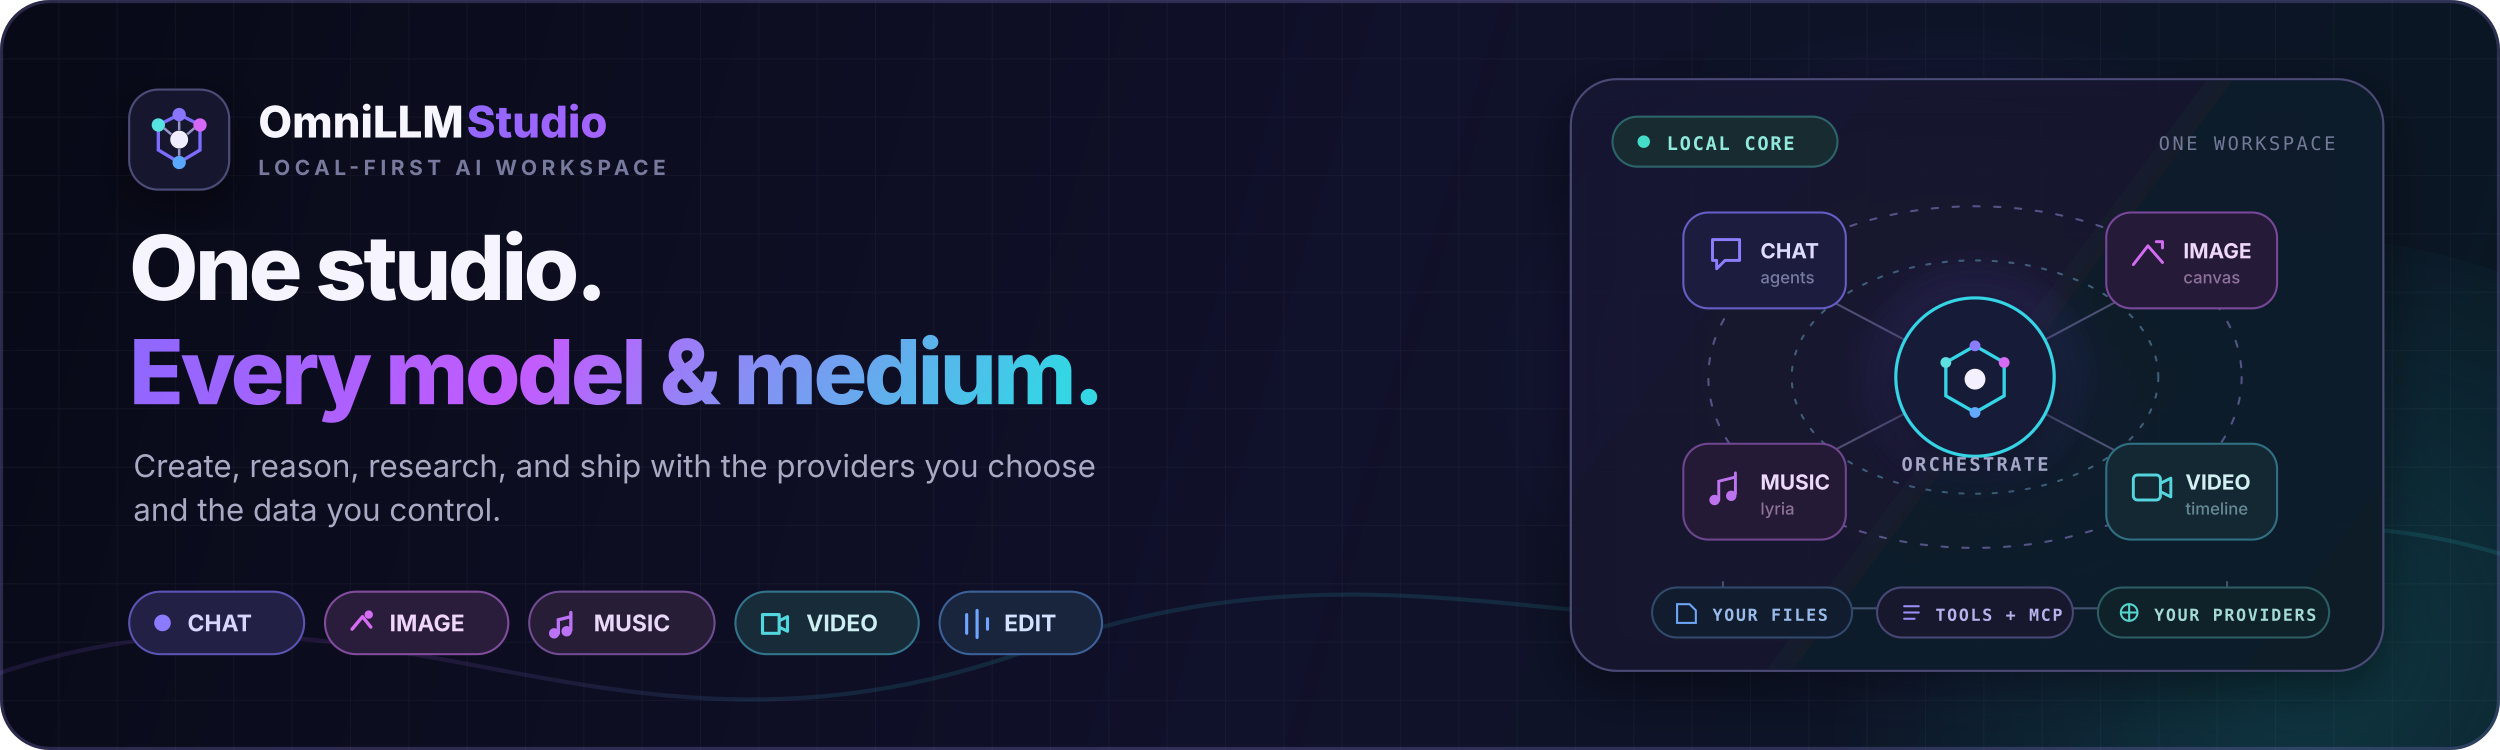
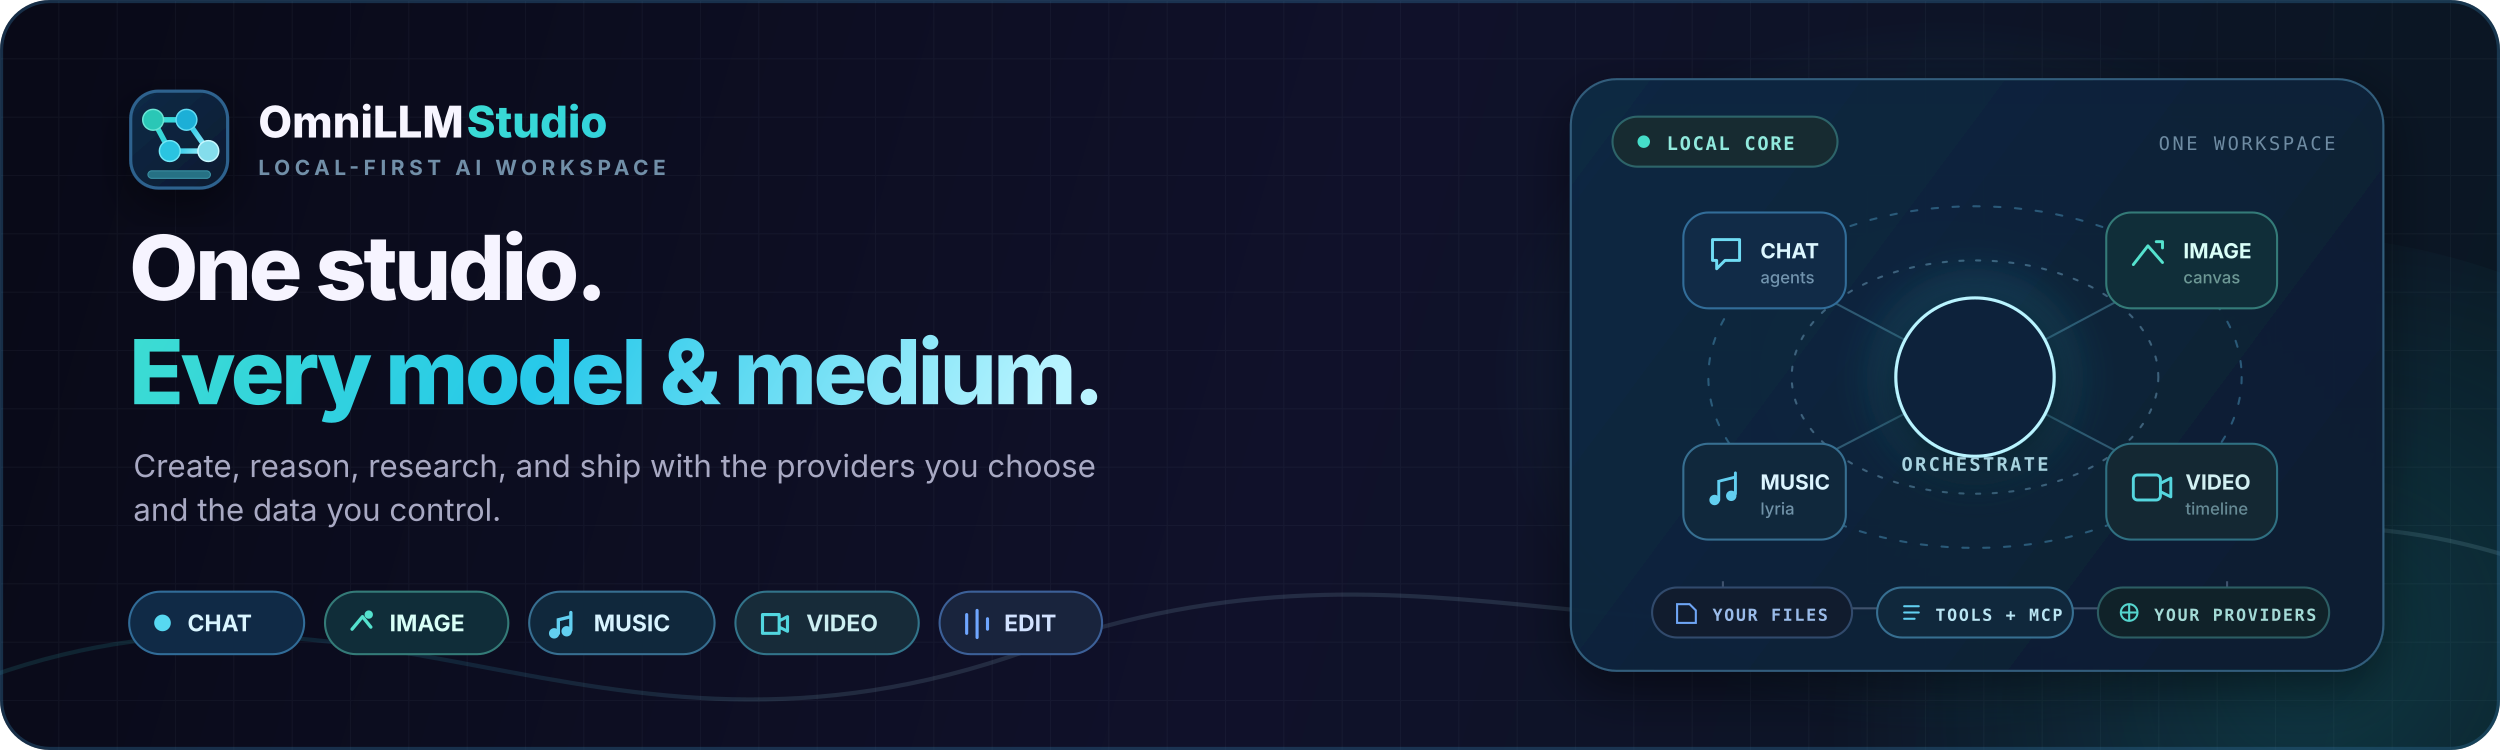
<svg xmlns="http://www.w3.org/2000/svg" viewBox="0 0 1200 360" fill="none" role="img" aria-labelledby="title desc">
  <defs>
    <linearGradient id="bg" x1="34" y1="18" x2="1168" y2="348" gradientUnits="userSpaceOnUse">
      <stop stop-color="#090A18" />
      <stop offset="0.52" stop-color="#10112A" />
      <stop offset="1" stop-color="#0A1723" />
    </linearGradient>
    <linearGradient id="brand" x1="64" y1="48" x2="460" y2="270" gradientUnits="userSpaceOnUse">
-       <stop stop-color="#7C6CFF" />
-       <stop offset="0.5" stop-color="#C35BFF" />
-       <stop offset="1" stop-color="#34D5E5" />
+       <stop stop-color="#42E2CB" />
+       <stop offset="0.52" stop-color="#27C9EA" />
+       <stop offset="1" stop-color="#B9F4FF" />
    </linearGradient>
    <linearGradient id="panel" x1="762" y1="40" x2="1137" y2="320" gradientUnits="userSpaceOnUse">
-       <stop stop-color="#171832" stop-opacity="0.96" />
-       <stop offset="1" stop-color="#0C1B27" stop-opacity="0.96" />
+       <stop stop-color="#102943" stop-opacity="0.98" />
+       <stop offset="1" stop-color="#081B30" stop-opacity="0.98" />
    </linearGradient>
    <radialGradient id="glowA" cx="0" cy="0" r="1" gradientTransform="translate(934 180) rotate(90) scale(171 218)" gradientUnits="userSpaceOnUse">
-       <stop stop-color="#704CFF" stop-opacity="0.26" />
-       <stop offset="1" stop-color="#704CFF" stop-opacity="0" />
+       <stop stop-color="#20BBD5" stop-opacity="0.24" />
+       <stop offset="1" stop-color="#20BBD5" stop-opacity="0" />
    </radialGradient>
    <radialGradient id="glowB" cx="0" cy="0" r="1" gradientTransform="translate(1112 316) rotate(-132) scale(215 250)" gradientUnits="userSpaceOnUse">
      <stop stop-color="#21D4D8" stop-opacity="0.17" />
      <stop offset="1" stop-color="#21D4D8" stop-opacity="0" />
    </radialGradient>
    <pattern id="grid" width="28" height="28" patternUnits="userSpaceOnUse">
      <path d="M28 0H0V28" stroke="#9BA3C7" stroke-opacity="0.055" />
    </pattern>
    <filter id="shadow" x="-30%" y="-30%" width="160%" height="170%">
      <feDropShadow dx="0" dy="8" stdDeviation="12" flood-color="#00020A" flood-opacity="0.48" />
    </filter>
    <filter id="softGlow" x="-70%" y="-70%" width="240%" height="240%">
      <feGaussianBlur stdDeviation="8" />
    </filter>
+     <filter id="iconDepth" x="-45%" y="-45%" width="190%" height="210%">
+       <feDropShadow dx="0" dy="2" stdDeviation="2.5" flood-color="#020812" flood-opacity="0.58" />
+     </filter>
+     <linearGradient id="iconTile" x1="4" y1="2" x2="44" y2="48" gradientUnits="userSpaceOnUse">
+       <stop stop-color="#102A46" />
+       <stop offset="1" stop-color="#071A30" />
+     </linearGradient>
+     <linearGradient id="iconLine" x1="10" y1="13" x2="39" y2="32" gradientUnits="userSpaceOnUse">
+       <stop stop-color="#42E2CB" />
+       <stop offset="0.55" stop-color="#2CCBE7" />
+       <stop offset="1" stop-color="#B9F4FF" />
+     </linearGradient>
+     <radialGradient id="nodeMint" cx="0" cy="0" r="1" gradientTransform="translate(10.5 11.5) rotate(48) scale(10)">
+       <stop stop-color="#75F4DF" />
+       <stop offset="1" stop-color="#2BC7B6" />
+     </radialGradient>
+     <radialGradient id="nodeCyan" cx="0" cy="0" r="1" gradientTransform="translate(27 11.5) rotate(50) scale(10)">
+       <stop stop-color="#6FE9FF" />
+       <stop offset="1" stop-color="#1DAFD7" />
+     </radialGradient>
+     <radialGradient id="nodeAqua" cx="0" cy="0" r="1" gradientTransform="translate(18 26) rotate(50) scale(10)">
+       <stop stop-color="#83F0FF" />
+       <stop offset="1" stop-color="#2CC4E1" />
+     </radialGradient>
+     <radialGradient id="nodeIce" cx="0" cy="0" r="1" gradientTransform="translate(36 26) rotate(50) scale(11)">
+       <stop stop-color="#ECFDFF" />
+       <stop offset="1" stop-color="#84DDEC" />
+     </radialGradient>
+     <symbol id="networkGlyph" viewBox="0 0 48 48">
+       <path d="M11.5 14.5H27.5M11.5 14.5L19.5 29.5M27.5 14.5L38 29.5M19.5 29.5H38" stroke="url(#iconLine)" stroke-width="2.6" stroke-linecap="round" stroke-linejoin="round" />
+       <circle cx="11.5" cy="14.5" r="5" fill="url(#nodeMint)" stroke="#6BE7D6" stroke-width="0.7" />
+       <circle cx="27.5" cy="14.5" r="5" fill="url(#nodeCyan)" stroke="#63DDF4" stroke-width="0.7" />
+       <circle cx="19.5" cy="29.5" r="5" fill="url(#nodeAqua)" stroke="#72E8F7" stroke-width="0.7" />
+       <circle cx="38" cy="29.5" r="5" fill="url(#nodeIce)" stroke="#C9F8FF" stroke-width="0.7" />
+       <rect x="9" y="39" width="30" height="3.6" rx="1.8" fill="#287184" stroke="#3B92A5" stroke-width="0.5" />
+     </symbol>
+     <symbol id="appIconMark" viewBox="0 0 48 48">
+       <rect x="0.75" y="0.75" width="46.5" height="46.5" rx="13.25" fill="url(#iconTile)" stroke="#2D628E" stroke-width="1.5" />
+       <use href="#networkGlyph" />
+     </symbol>
    <clipPath id="frameClip">
      <rect width="1200" height="360" rx="24" />
    </clipPath>
  </defs>
  <g clip-path="url(#frameClip)">
    <rect width="1200" height="360" fill="url(#bg)" />
    <rect width="1200" height="360" fill="url(#grid)" />
    <ellipse cx="928" cy="180" rx="230" ry="190" fill="url(#glowA)" />
    <ellipse cx="1088" cy="322" rx="270" ry="210" fill="url(#glowB)" />
    <path d="M-24 332C174 250 282 388 494 312C690 242 798 340 996 275C1088 245 1155 246 1235 278" stroke="url(#brand)" stroke-opacity="0.12" stroke-width="2" />
  </g>
-   <rect x="0.75" y="0.75" width="1198.5" height="358.5" rx="23.25" stroke="#8178C9" stroke-opacity="0.28" stroke-width="1.5" />
+   <rect x="0.75" y="0.75" width="1198.5" height="358.5" rx="23.25" stroke="#2D6B94" stroke-opacity="0.38" stroke-width="1.5" />
  <g transform="translate(62 43)">
    <g filter="url(#shadow)">
-       <rect width="48" height="48" rx="14" fill="#15182E" stroke="#4C4E78" />
-       <path d="M14 17L24 12L34 17V29L24 35L14 29V17Z" stroke="url(#brand)" stroke-width="1.6" />
-       <circle cx="14" cy="17" r="3.2" fill="#55E4DF" />
-       <circle cx="24" cy="12" r="3.2" fill="#8A75FF" />
-       <circle cx="34" cy="17" r="3.2" fill="#D567F7" />
-       <circle cx="24" cy="35" r="3.2" fill="#5AA7FF" />
-       <circle cx="24" cy="24" r="4.3" fill="#F0EDFF" />
-       <path d="M16.7 18.5L20.2 21.5M31.3 18.5L27.8 21.5M24 15.2V19.5M24 28.5V31.8" stroke="#9794C9" stroke-width="1.2" />
+       <use href="#appIconMark" width="48" height="48" />
    </g>
    <text x="62" y="23" font-family="Inter, ui-sans-serif, system-ui, -apple-system, Segoe UI, sans-serif" font-size="21" font-weight="760" fill="#F7F5FF">OmniLLM</text>
    <text x="162" y="23" font-family="Inter, ui-sans-serif, system-ui, -apple-system, Segoe UI, sans-serif" font-size="21" font-weight="760" fill="url(#brand)">Studio</text>
-     <text x="62" y="41" font-family="Inter, ui-sans-serif, system-ui, -apple-system, Segoe UI, sans-serif" font-size="10" font-weight="650" letter-spacing="2.2" fill="#777A9D">LOCAL-FIRST AI WORKSPACE</text>
+     <text x="62" y="41" font-family="Inter, ui-sans-serif, system-ui, -apple-system, Segoe UI, sans-serif" font-size="10" font-weight="650" letter-spacing="2.2" fill="#718FA8">LOCAL-FIRST AI WORKSPACE</text>
  </g>
  <text x="62" y="144" font-family="Inter, ui-sans-serif, system-ui, -apple-system, Segoe UI, sans-serif" font-size="43" font-weight="780" letter-spacing="-1.6" fill="#F6F4FF">One studio.</text>
  <text x="62" y="194" font-family="Inter, ui-sans-serif, system-ui, -apple-system, Segoe UI, sans-serif" font-size="43" font-weight="780" letter-spacing="-1.6" fill="url(#brand)">Every model &amp; medium.</text>
  <text x="64" y="229" font-family="Inter, ui-sans-serif, system-ui, -apple-system, Segoe UI, sans-serif" font-size="15" fill="#A8A9C3">Create, reason, research, and ship with the providers you choose</text>
  <text x="64" y="250" font-family="Inter, ui-sans-serif, system-ui, -apple-system, Segoe UI, sans-serif" font-size="15" fill="#A8A9C3">and the data you control.</text>
  <g transform="translate(62 284)" font-family="Inter, ui-sans-serif, system-ui, -apple-system, Segoe UI, sans-serif" font-size="11" font-weight="650">
    <g>
-       <rect width="84" height="30" rx="15" fill="#222044" stroke="#5A55B3" />
-       <circle cx="16" cy="15" r="4" fill="#8B7BFF" />
-       <text x="28" y="19" fill="#D9D5FF">CHAT</text>
+       <rect width="84" height="30" rx="15" fill="#102A46" stroke="#316C98" />
+       <circle cx="16" cy="15" r="4" fill="#57D8F1" />
+       <text x="28" y="19" fill="#D9F5FF">CHAT</text>
    </g>
    <g transform="translate(94)">
-       <rect width="88" height="30" rx="15" fill="#2A1D3B" stroke="#814C9B" />
-       <path d="M13 18L18 12L22 17" stroke="#D66CF4" stroke-width="1.6" stroke-linecap="round" stroke-linejoin="round" />
-       <circle cx="21" cy="11" r="2" fill="#D66CF4" />
-       <text x="31" y="19" fill="#F0D6FA">IMAGE</text>
+       <rect width="88" height="30" rx="15" fill="#102D39" stroke="#347B78" />
+       <path d="M13 18L18 12L22 17" stroke="#55E2CE" stroke-width="1.6" stroke-linecap="round" stroke-linejoin="round" />
+       <circle cx="21" cy="11" r="2" fill="#55E2CE" />
+       <text x="31" y="19" fill="#D9FFF7">IMAGE</text>
    </g>
    <g transform="translate(192)">
-       <rect width="89" height="30" rx="15" fill="#271D37" stroke="#704C92" />
-       <path d="M20 10V18.5M20 12L14 13.5V20" stroke="#BB72F4" stroke-width="1.6" stroke-linecap="round" />
-       <circle cx="12" cy="20" r="2.5" fill="#BB72F4" />
-       <circle cx="18" cy="19" r="2.5" fill="#BB72F4" />
-       <text x="31" y="19" fill="#EAD8F9">MUSIC</text>
+       <rect width="89" height="30" rx="15" fill="#10283C" stroke="#376F91" />
+       <path d="M20 10V18.5M20 12L14 13.5V20" stroke="#62CFF0" stroke-width="1.6" stroke-linecap="round" />
+       <circle cx="12" cy="20" r="2.5" fill="#62CFF0" />
+       <circle cx="18" cy="19" r="2.5" fill="#62CFF0" />
+       <text x="31" y="19" fill="#D8F4FF">MUSIC</text>
    </g>
    <g transform="translate(291)">
      <rect width="88" height="30" rx="15" fill="#172B39" stroke="#32748A" />
      <path d="M13 11H21V20H13V11ZM21 14L25 12V19L21 17" stroke="#52D6DF" stroke-width="1.5" stroke-linejoin="round" />
      <text x="34" y="19" fill="#CDEFF2">VIDEO</text>
    </g>
    <g transform="translate(389)">
      <rect width="78" height="30" rx="15" fill="#19243D" stroke="#3C6098" />
      <path d="M13 11V20M18 9V22M23 13V18" stroke="#6FA6FF" stroke-width="1.5" stroke-linecap="round" />
      <text x="31" y="19" fill="#D2E2FF">EDIT</text>
    </g>
  </g>
  <g filter="url(#shadow)">
-     <rect x="754" y="38" width="390" height="284" rx="22" fill="url(#panel)" stroke="#4B4A76" />
+     <rect x="754" y="38" width="390" height="284" rx="22" fill="url(#panel)" stroke="#315D7B" />
  </g>
  <rect x="774" y="56" width="108" height="24" rx="12" fill="#172B31" stroke="#2D6469" />
  <circle cx="789" cy="68" r="3" fill="#45DDC9" />
  <text x="800" y="72" font-family="ui-monospace, SFMono-Regular, Consolas, monospace" font-size="9" font-weight="700" letter-spacing="0.8" fill="#91E9DD">LOCAL CORE</text>
-   <text x="1121" y="72" text-anchor="end" font-family="ui-monospace, SFMono-Regular, Consolas, monospace" font-size="9" letter-spacing="1.2" fill="#737998">ONE WORKSPACE</text>
+   <text x="1121" y="72" text-anchor="end" font-family="ui-monospace, SFMono-Regular, Consolas, monospace" font-size="9" letter-spacing="1.2" fill="#6E8BA2">ONE WORKSPACE</text>
  <g opacity="0.72" stroke-linecap="round">
-     <ellipse cx="948" cy="181" rx="128" ry="82" stroke="#6E69A8" stroke-dasharray="3 7" />
+     <ellipse cx="948" cy="181" rx="128" ry="82" stroke="#356F91" stroke-dasharray="3 7" />
    <ellipse cx="948" cy="181" rx="88" ry="56" stroke="#4F7894" stroke-dasharray="2 6" />
-     <path d="M948 181L844 126M948 181L1051 126M948 181L844 235M948 181L1051 235" stroke="#62658C" />
+     <path d="M948 181L844 126M948 181L1051 126M948 181L844 235M948 181L1051 235" stroke="#3A6D86" />
  </g>
-   <circle cx="948" cy="181" r="52" fill="#6F55F5" fill-opacity="0.12" filter="url(#softGlow)" />
+   <circle cx="948" cy="181" r="52" fill="#28CBE5" fill-opacity="0.13" filter="url(#softGlow)" />
  <g filter="url(#shadow)">
-     <circle cx="948" cy="181" r="38" fill="#181B38" stroke="url(#brand)" stroke-width="1.5" />
-     <path d="M934 174L948 166L962 174V190L948 198L934 190V174Z" stroke="url(#brand)" stroke-width="1.6" />
-     <circle cx="948" cy="182" r="5" fill="#F4F0FF" />
-     <circle cx="934" cy="174" r="2.6" fill="#5DE0DF" />
-     <circle cx="948" cy="166" r="2.6" fill="#8B7BFF" />
-     <circle cx="962" cy="174" r="2.6" fill="#D66CF4" />
-     <circle cx="948" cy="198" r="2.6" fill="#65A8FF" />
+     <circle cx="948" cy="181" r="38" fill="#0B223A" stroke="url(#brand)" stroke-width="1.5" />
+     <use href="#networkGlyph" x="924" y="157" width="48" height="48" filter="url(#iconDepth)" />
  </g>
-   <text x="948" y="226" text-anchor="middle" font-family="ui-monospace, SFMono-Regular, Consolas, monospace" font-size="9" font-weight="700" letter-spacing="1.1" fill="#A5A7C8">ORCHESTRATE</text>
+   <text x="948" y="226" text-anchor="middle" font-family="ui-monospace, SFMono-Regular, Consolas, monospace" font-size="9" font-weight="700" letter-spacing="1.1" fill="#A7D3E0">ORCHESTRATE</text>
  <g font-family="Inter, ui-sans-serif, system-ui, -apple-system, Segoe UI, sans-serif" font-size="10" font-weight="700">
    <g transform="translate(808 102)">
-       <rect width="78" height="46" rx="12" fill="#1C1C3E" stroke="#655EC4" />
-       <path d="M14 13H27V23H20L16 27V23H14V13Z" stroke="#8C7FFF" stroke-width="1.4" stroke-linejoin="round" />
-       <text x="37" y="22" fill="#DEDBFF">CHAT</text>
-       <text x="37" y="34" font-size="8" font-weight="500" fill="#777AA1">agents</text>
+       <rect width="78" height="46" rx="12" fill="#112B47" stroke="#326D99" />
+       <path d="M14 13H27V23H20L16 27V23H14V13Z" stroke="#70DCF4" stroke-width="1.4" stroke-linejoin="round" />
+       <text x="37" y="22" fill="#DDF7FF">CHAT</text>
+       <text x="37" y="34" font-size="8" font-weight="500" fill="#7193AD">agents</text>
    </g>
    <g transform="translate(1011 102)">
-       <rect width="82" height="46" rx="12" fill="#251A38" stroke="#774898" />
-       <path d="M13 25L20 16L27 24M24 14H27V17" stroke="#D36CF2" stroke-width="1.4" stroke-linecap="round" stroke-linejoin="round" />
-       <text x="37" y="22" fill="#F0D8F9">IMAGE</text>
-       <text x="37" y="34" font-size="8" font-weight="500" fill="#8F729B">canvas</text>
+       <rect width="82" height="46" rx="12" fill="#102E39" stroke="#347B78" />
+       <path d="M13 25L20 16L27 24M24 14H27V17" stroke="#55E2CE" stroke-width="1.4" stroke-linecap="round" stroke-linejoin="round" />
+       <text x="37" y="22" fill="#DAFFF8">IMAGE</text>
+       <text x="37" y="34" font-size="8" font-weight="500" fill="#6D9895">canvas</text>
    </g>
    <g transform="translate(808 213)">
-       <rect width="78" height="46" rx="12" fill="#241A36" stroke="#6E468D" />
-       <path d="M25 14V24M25 16L17 18V27" stroke="#BE73EE" stroke-width="1.4" stroke-linecap="round" />
-       <circle cx="15" cy="27" r="2.5" fill="#BE73EE" />
-       <circle cx="23" cy="25" r="2.5" fill="#BE73EE" />
-       <text x="37" y="22" fill="#EED9FA">MUSIC</text>
-       <text x="37" y="34" font-size="8" font-weight="500" fill="#8D7199">lyria</text>
+       <rect width="78" height="46" rx="12" fill="#10283C" stroke="#376F91" />
+       <path d="M25 14V24M25 16L17 18V27" stroke="#62CFF0" stroke-width="1.4" stroke-linecap="round" />
+       <circle cx="15" cy="27" r="2.5" fill="#62CFF0" />
+       <circle cx="23" cy="25" r="2.5" fill="#62CFF0" />
+       <text x="37" y="22" fill="#DCF5FF">MUSIC</text>
+       <text x="37" y="34" font-size="8" font-weight="500" fill="#7092A8">lyria</text>
    </g>
    <g transform="translate(1011 213)">
      <rect width="82" height="46" rx="12" fill="#142833" stroke="#2F7082" />
      <rect x="13" y="15" width="13" height="12" rx="2" stroke="#55D6DE" stroke-width="1.4" />
      <path d="M26 19L31 16.5V25.5L26 23" stroke="#55D6DE" stroke-width="1.4" stroke-linejoin="round" />
      <text x="38" y="22" fill="#D2F0F2">VIDEO</text>
      <text x="38" y="34" font-size="8" font-weight="500" fill="#668A95">timeline</text>
    </g>
  </g>
  <path d="M827 279V292H1069V279" stroke="#3F526D" />
  <g font-family="ui-monospace, SFMono-Regular, Consolas, monospace" font-size="8" font-weight="700" letter-spacing="0.8">
    <g transform="translate(793 282)">
      <rect width="96" height="24" rx="12" fill="#111C2E" stroke="#314A6C" />
      <path d="M12 8H18L21 11V17H12V8Z" stroke="#6EA5F5" />
      <text x="29" y="16" fill="#9ABBE9">YOUR FILES</text>
    </g>
    <g transform="translate(901 282)">
-       <rect width="94" height="24" rx="12" fill="#17172D" stroke="#484776" />
-       <path d="M13 9H20M13 12H20M13 15H18" stroke="#9A8DF3" stroke-linecap="round" />
-       <text x="28" y="16" fill="#B8B1ED">TOOLS + MCP</text>
+       <rect width="94" height="24" rx="12" fill="#10283C" stroke="#376F91" />
+       <path d="M13 9H20M13 12H20M13 15H18" stroke="#62CFF0" stroke-linecap="round" />
+       <text x="28" y="16" fill="#B9E5F3">TOOLS + MCP</text>
    </g>
    <g transform="translate(1007 282)">
      <rect width="111" height="24" rx="12" fill="#102229" stroke="#2C5D63" />
      <circle cx="15" cy="12" r="4" stroke="#55D5CE" />
      <path d="M15 8V16M11 12H19" stroke="#55D5CE" />
      <text x="27" y="16" fill="#A4DBD7">YOUR PROVIDERS</text>
    </g>
  </g>
</svg>
